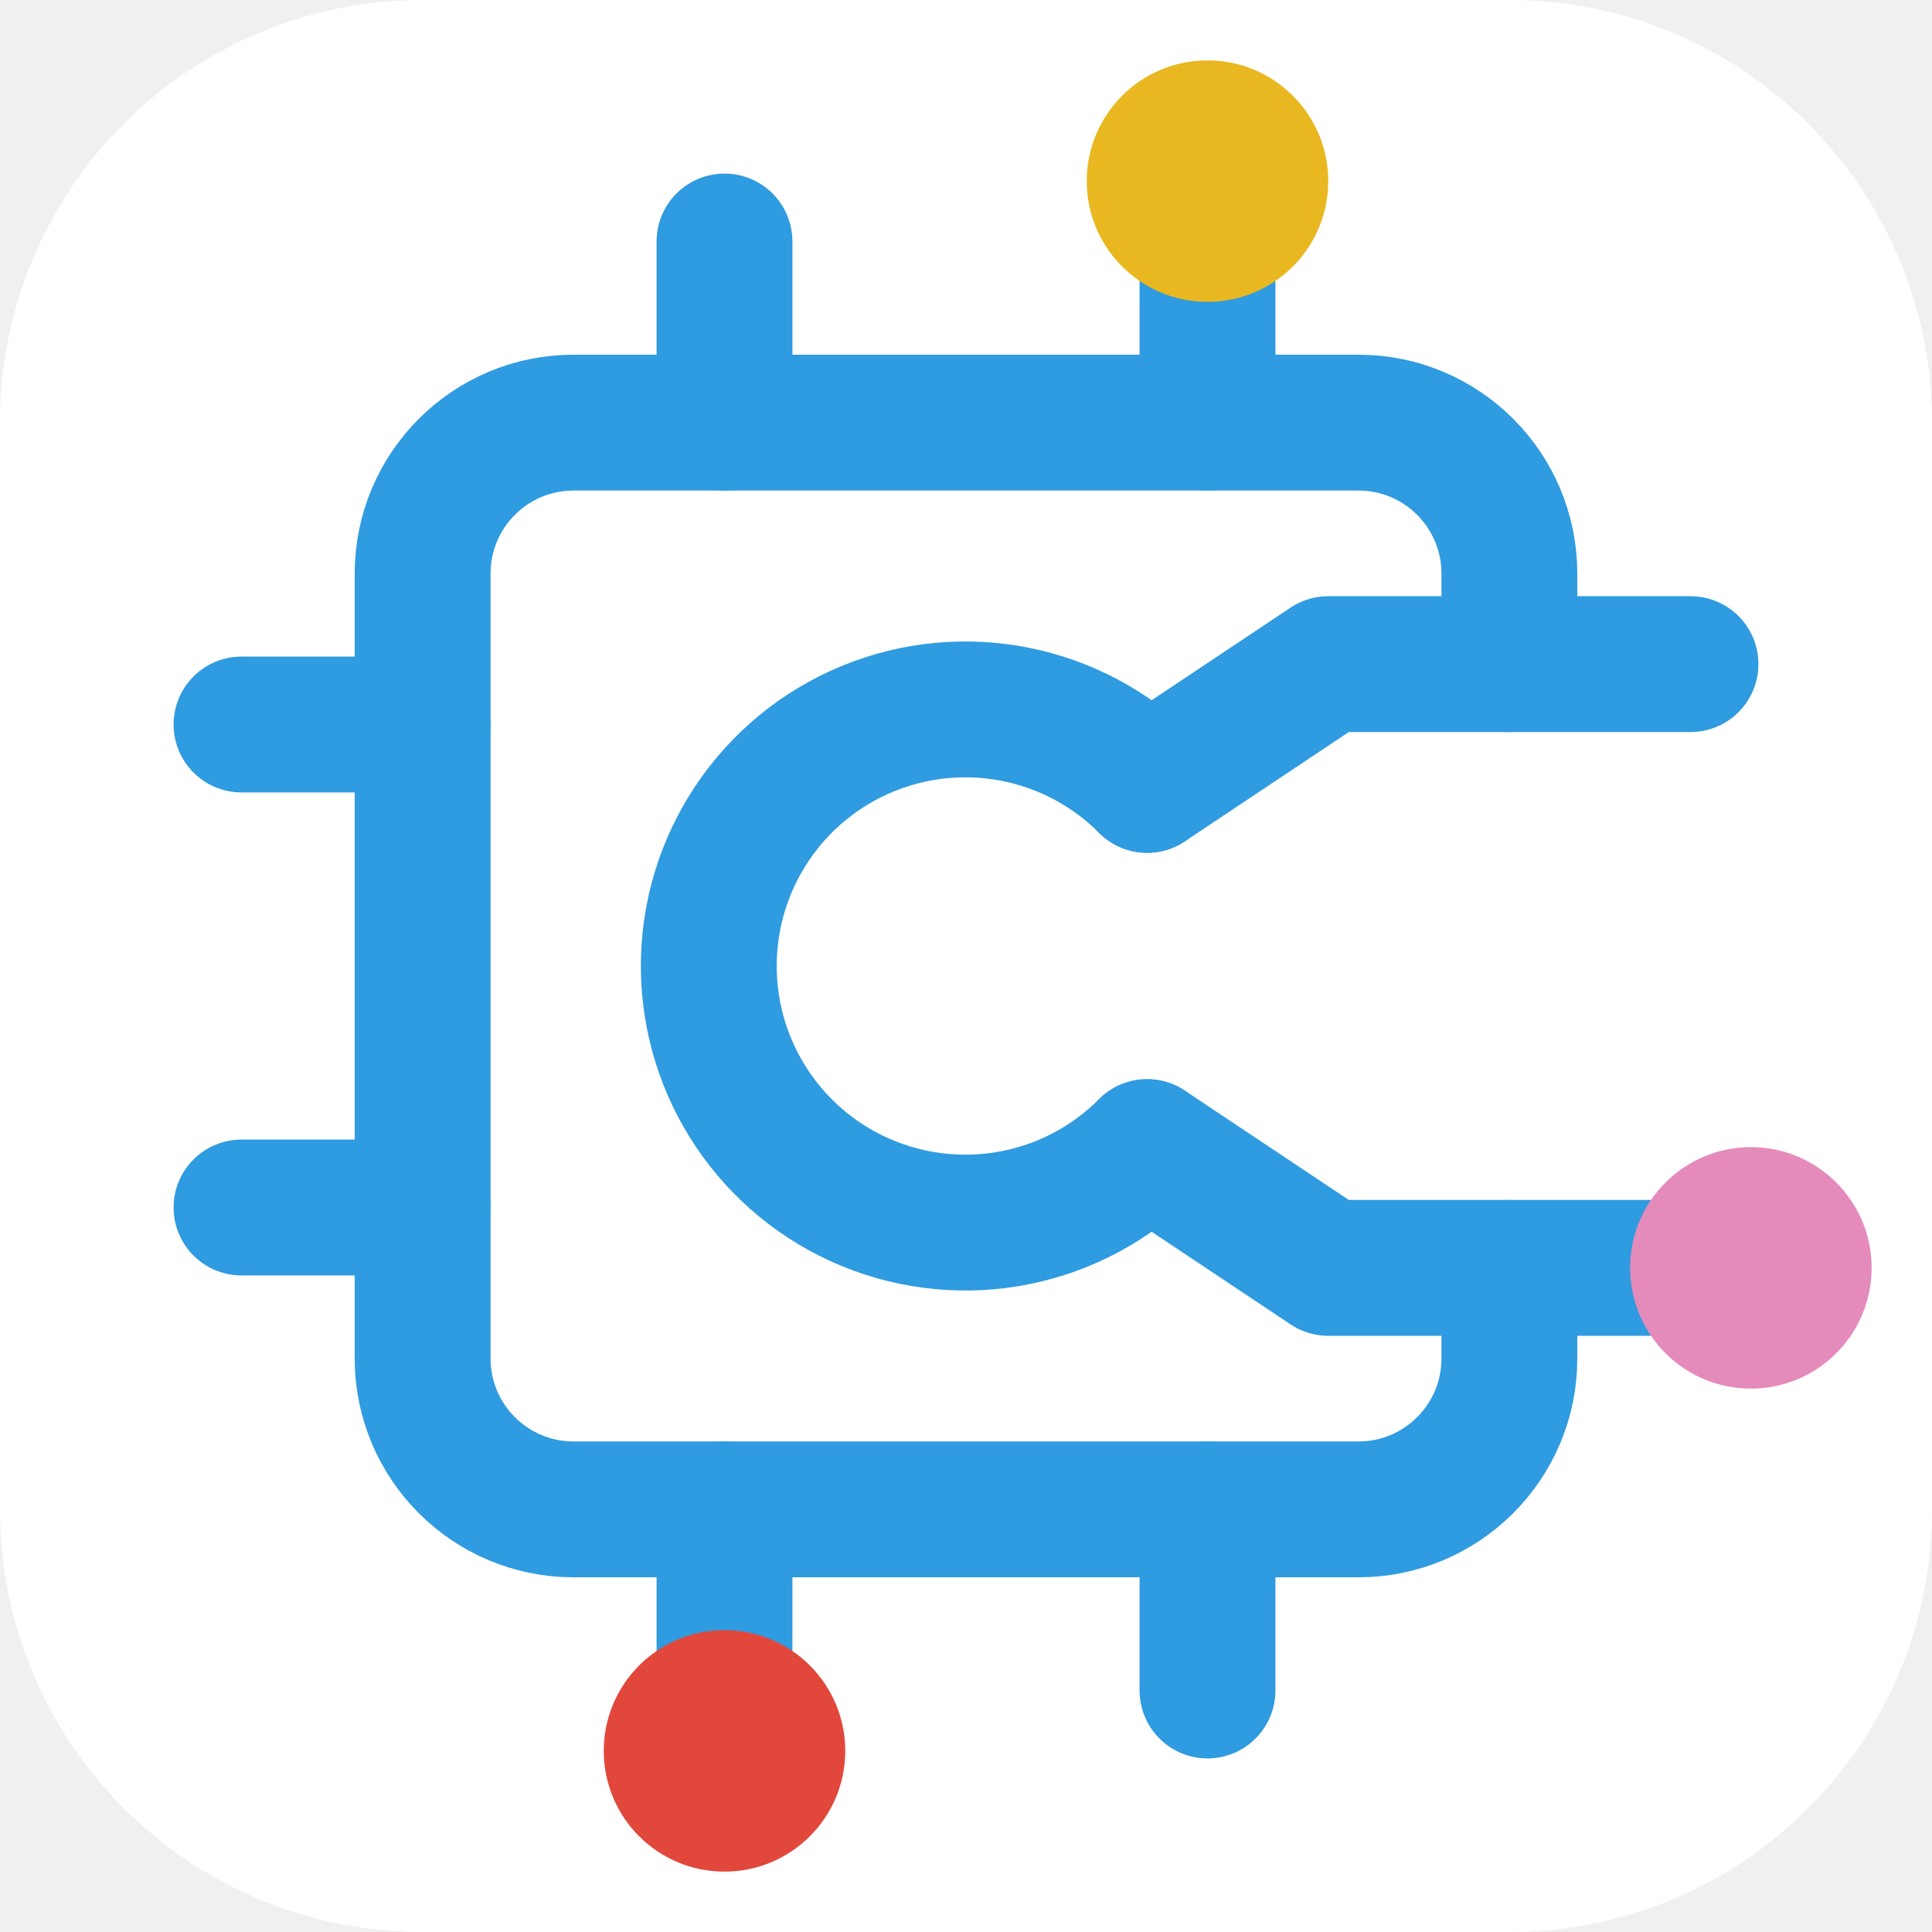
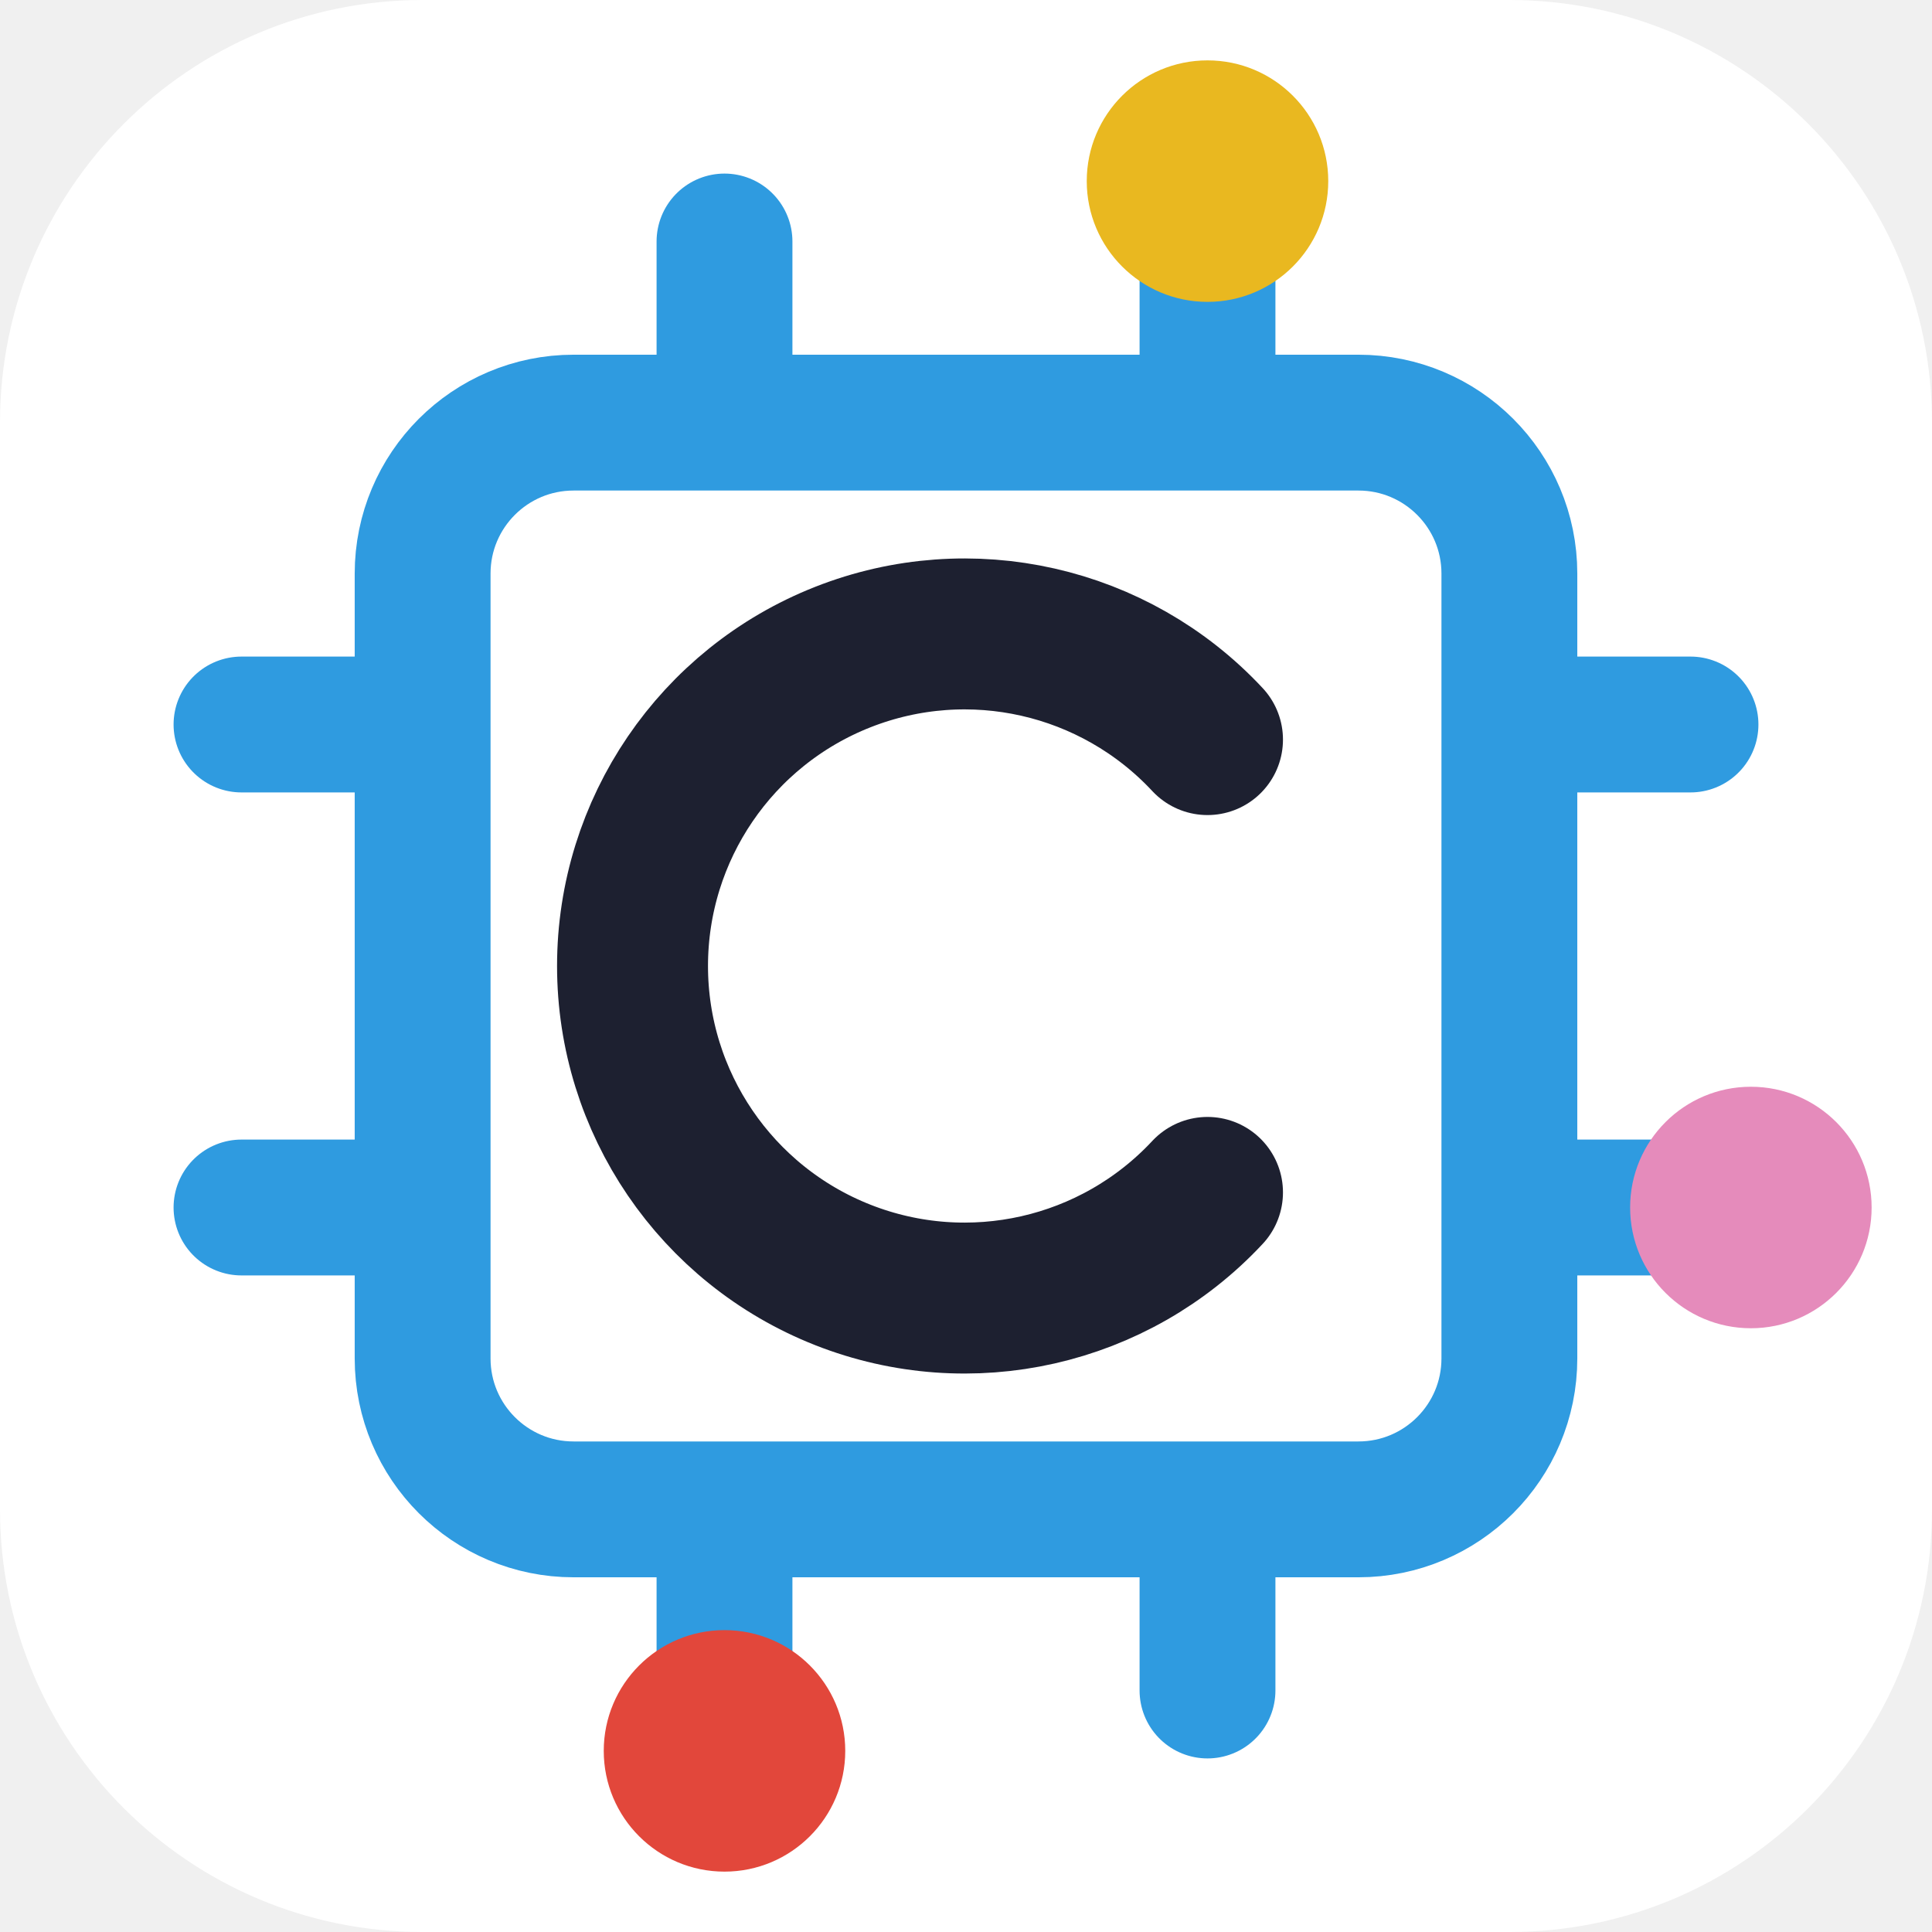
<svg xmlns="http://www.w3.org/2000/svg" viewBox="0 0 64 64">
  <rect width="64" height="64" rx="14" fill="#FFFFFF" />
-   <g fill="none" stroke="#2F9BE0" stroke-width="4.5" stroke-linecap="round" stroke-linejoin="round">
-     <path d="M50 22 V19 A5 5 0 0 0 45 14 H19 A5 5 0 0 0 14 19 V45 A5 5 0 0 0 19 50 H45 A5 5 0 0 0 50 45 V42" />
-     <path d="M38 26 A8.5 8.5 0 1 0 38 38" />
-     <path d="M38 26 L44 22 H56 M38 38 L44 42 H56" />
-     <path d="M24 8v6M40 8v6M24 50v6M40 50v6M8 24h6M8 40h6" />
+   <g fill="none" stroke-linecap="round" stroke-linejoin="round">
+     <path stroke="#2F9BE0" stroke-width="4.5" d="M19 14 H45 A5 5 0 0 1 50 19 V45 A5 5 0 0 1 45 50 H19 A5 5 0 0 1 14 45 V19 A5 5 0 0 1 19 14 Z M24 8v6M40 8v6M24 50v6M40 50v6M8 24h6M8 40h6M50 24h6M50 40h6" />
+     <path stroke="#1D2030" stroke-width="5" d="M40 24.5 A11 11 0 1 0 40 39.5" />
  </g>
  <circle cx="40" cy="6" r="4" fill="#E9B820" />
-   <circle cx="58" cy="42" r="4" fill="#E58BBB" />
+   <circle cx="58" cy="40" r="4" fill="#E58BBB" />
  <circle cx="24" cy="58" r="4" fill="#E2473B" />
</svg>
